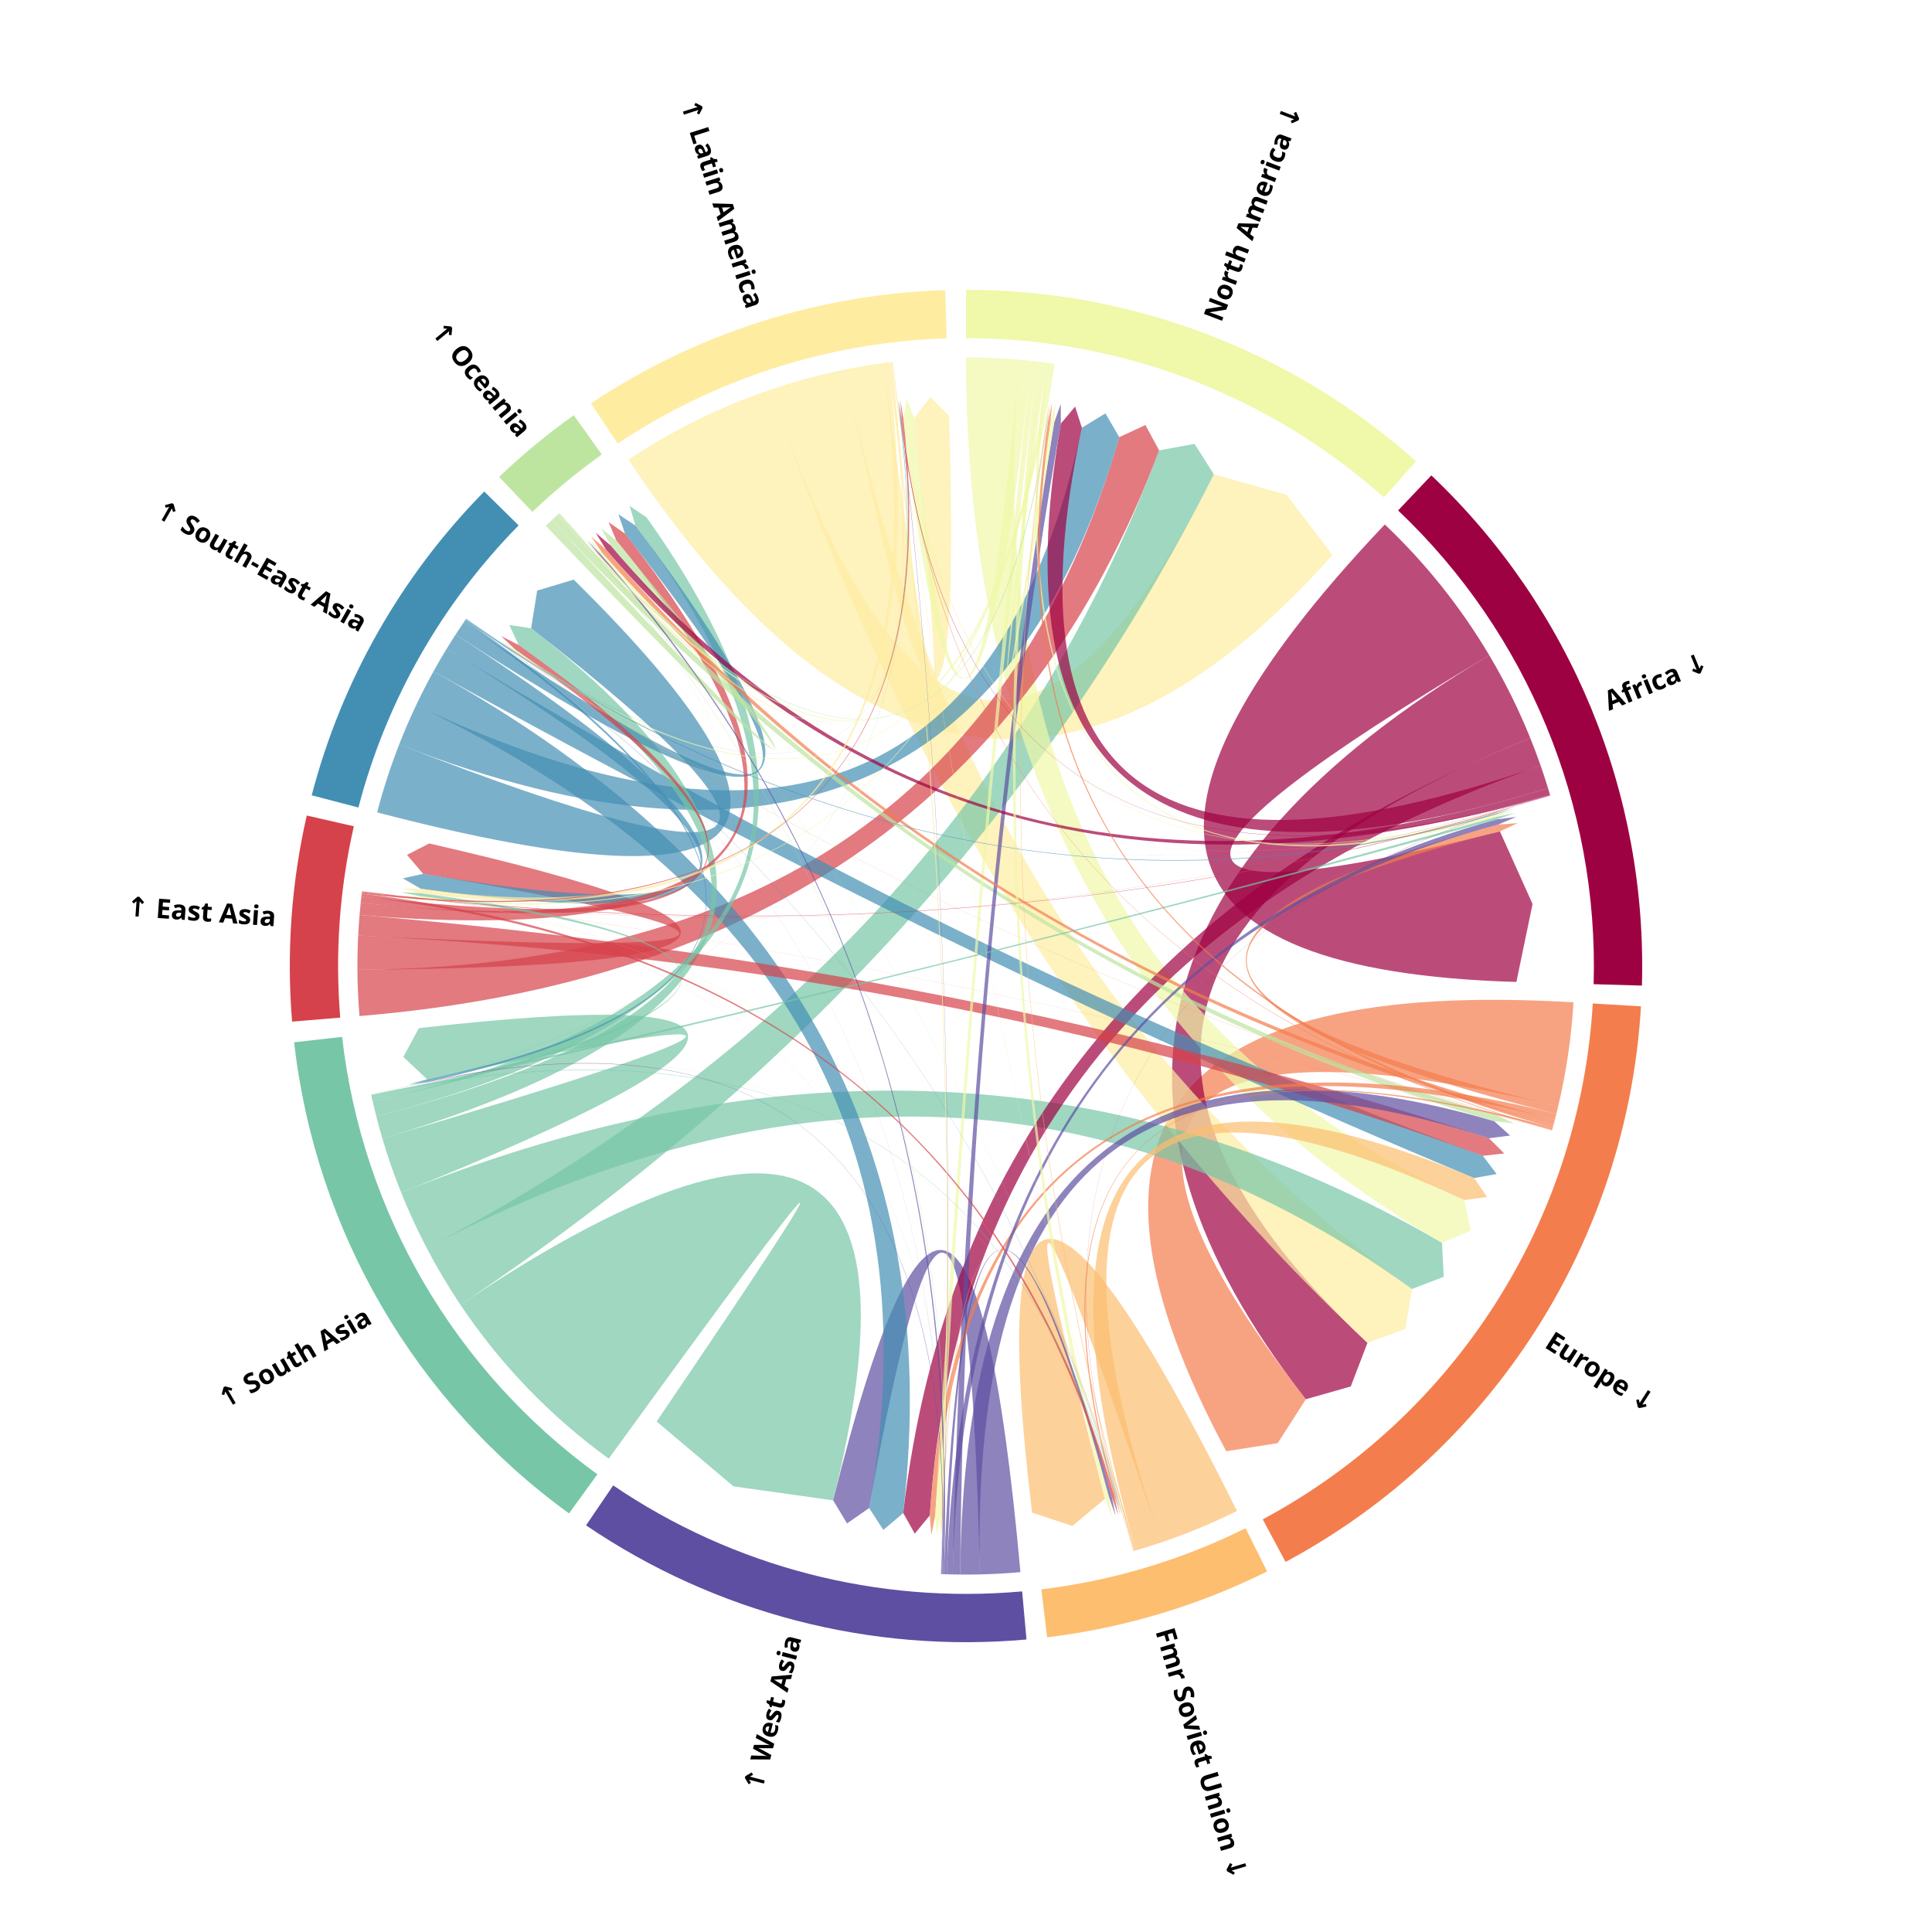
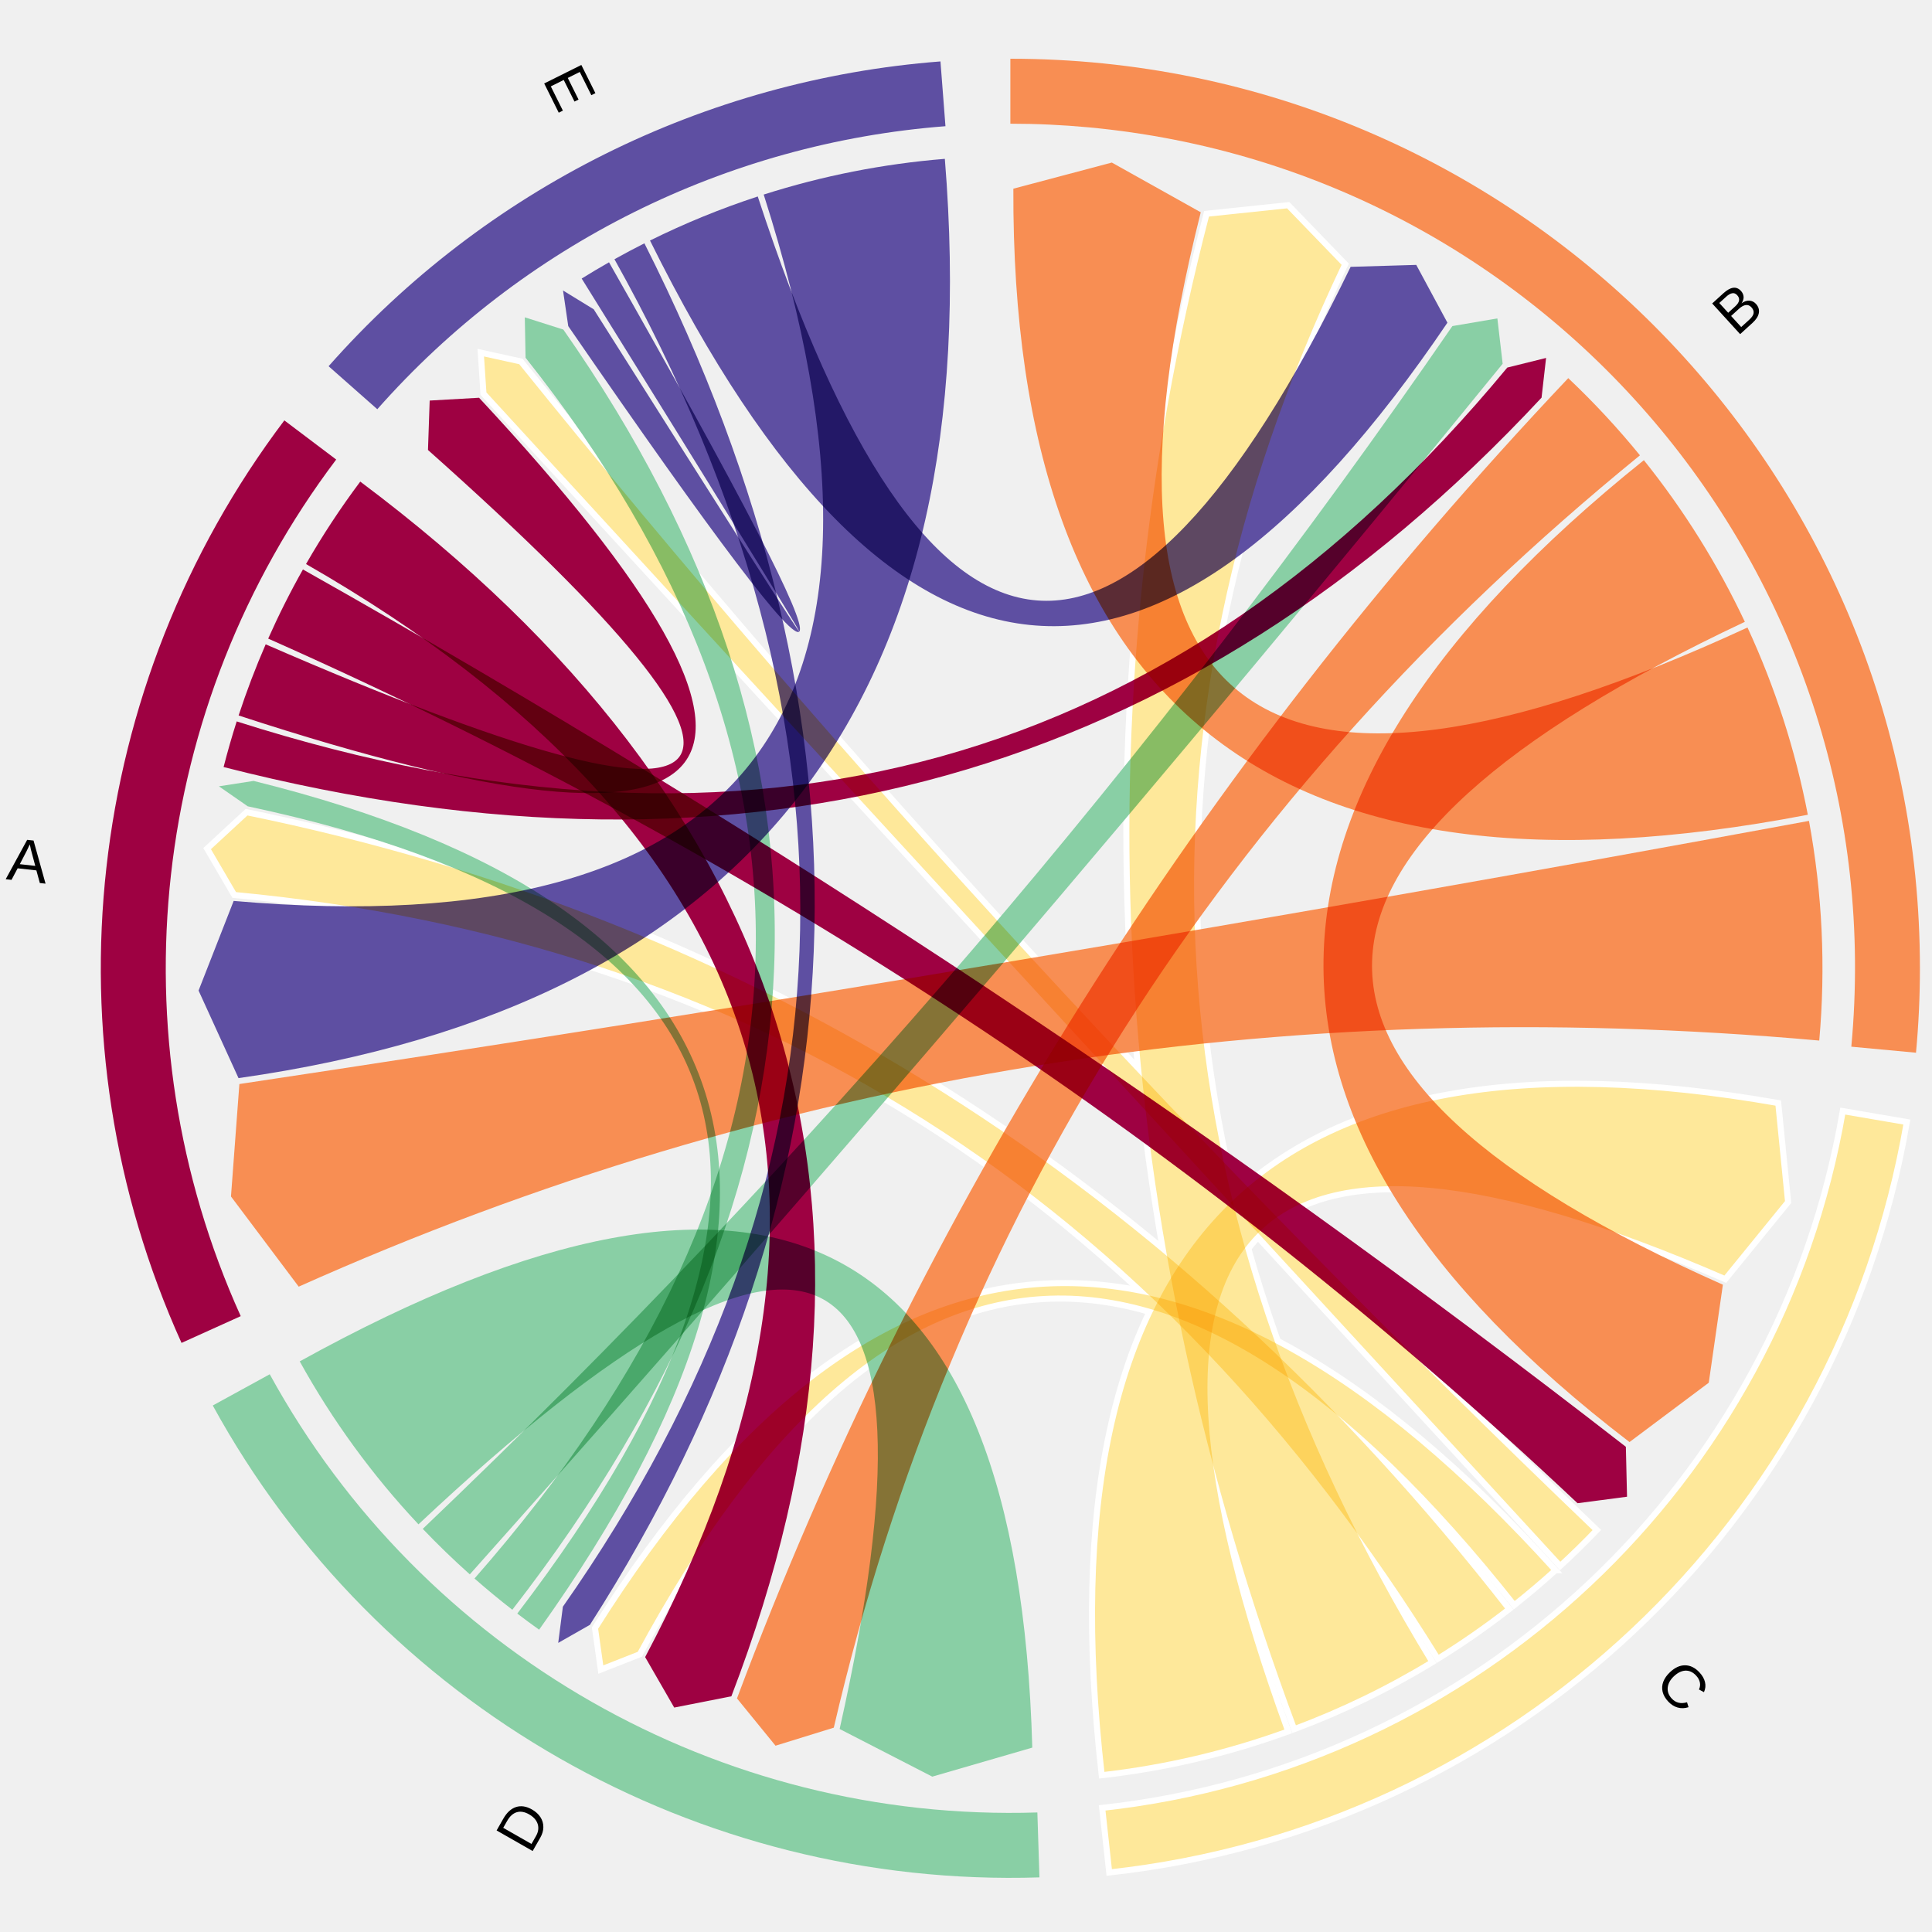
- <svg xmlns="http://www.w3.org/2000/svg" width="1000" height="1000">
-   <rect width="1000" height="1000" x="0" y="0" fill="#FFFFFF" id="backgorund" />
-   <g transform="translate(500,500)" id="chord_diagram">
-     <g>
-       <g>
-         <path fill="rgb(240, 248, 169)" d="M2.1431318985078682e-14,-350A350,350,0,0,1,232.935,-261.23L216.297,-242.571A325,325,0,0,0,1.990051048614449e-14,-325Z" />
-       </g>
-       <g>
-         <path fill="rgb(158, 1, 66)" d="M240.862,-253.94A350,350,0,0,1,349.853,10.138L324.864,9.414A325,325,0,0,0,223.657,-235.802Z" />
-       </g>
-       <g>
-         <path fill="rgb(244, 125, 77)" d="M349.376,20.896A350,350,0,0,1,165.412,308.446L153.597,286.414A325,325,0,0,0,324.42,19.403Z" />
-       </g>
-       <g>
-         <path fill="rgb(253, 190, 112)" d="M155.845,313.389A350,350,0,0,1,42.012,347.469L39.011,322.65A325,325,0,0,0,144.713,291.004Z" />
-       </g>
-       <g>
-         <path fill="rgb(94, 79, 162)" d="M31.302,348.597A350,350,0,0,1,-196.664,289.523L-182.616,268.843A325,325,0,0,0,29.066,323.698Z" />
-       </g>
-       <g>
-         <path fill="rgb(119, 198, 167)" d="M-205.478,283.335A350,350,0,0,1,-347.764,39.5L-322.924,36.678A325,325,0,0,0,-190.801,263.097Z" />
-       </g>
-       <g>
-         <path fill="rgb(214, 66, 75)" d="M-348.815,28.782A350,350,0,0,1,-341.225,-77.883L-316.851,-72.32A325,325,0,0,0,-323.899,26.727Z" />
-       </g>
-       <g>
-         <path fill="rgb(67, 143, 180)" d="M-338.667,-88.344A350,350,0,0,1,-249.361,-245.599L-231.55,-228.056A325,325,0,0,0,-314.477,-82.034Z" />
-       </g>
-       <g>
-         <path fill="rgb(190, 229, 160)" d="M-241.688,-253.154A350,350,0,0,1,-203.014,-285.106L-188.513,-264.741A325,325,0,0,0,-224.424,-235.072Z" />
-       </g>
-       <g>
-         <path fill="rgb(254, 237, 161)" d="M-194.147,-291.216A350,350,0,0,1,-10.768,-349.834L-9.998,-324.846A325,325,0,0,0,-180.279,-270.415Z" />
-       </g>
-     </g>
-     <g fill-opacity="0.7">
-       <path fill="rgb(119, 198, 167)" d="M-184.93,255.002A315,315,0,0,1,-261.692,175.334Q0,0,-68.751,276.583L-120.331,269.343L-160.14,235.754Q0,0,-184.93,255.002Z" />
-       <path fill="rgb(158, 1, 66)" d="M216.776,-228.546A315,315,0,0,1,270.854,-160.82Q0,0,276.347,-69.693L293.248,-32.102L284.88,8.255Q0,0,216.776,-228.546Z" />
-       <path fill="rgb(254, 237, 161)" d="M-174.732,-262.095A315,315,0,0,1,-101.1,-298.335Q0,0,128.292,-254.492L165.977,-243.879L189.676,-212.716Q0,0,-174.732,-262.095Z" />
-       <path fill="rgb(244, 125, 77)" d="M314.438,18.806A315,315,0,0,1,306.511,72.638Q0,0,175.906,224.237L161.351,246.963L134.693,251.163Q0,0,314.438,18.806Z" />
-       <path fill="rgb(158, 1, 66)" d="M270.854,-160.82A315,315,0,0,1,292.059,-118.011Q0,0,207.793,195.056L199.155,217.629L175.906,224.237Q0,0,270.854,-160.82Z" />
-       <path fill="rgb(253, 190, 112)" d="M140.26,282.05A315,315,0,0,1,101.109,298.332Q0,0,71.899,275.782L55.041,289.82L34.209,282.939Q0,0,140.26,282.05Z" />
-       <path fill="rgb(254, 237, 161)" d="M-101.1,-298.335A315,315,0,0,1,-62.518,-308.734Q0,0,230.815,167.181L227.457,187.852L207.793,195.056Q0,0,-101.1,-298.335Z" />
-       <path fill="rgb(67, 143, 180)" d="M-304.8,-79.509A315,315,0,0,1,-293.382,-114.682Q0,0,-225.089,-174.814L-221.964,-194.311L-203.051,-199.988Q0,0,-304.8,-79.509Z" />
-       <path fill="rgb(119, 198, 167)" d="M-261.692,175.334A315,315,0,0,1,-279.155,145.936Q0,0,99.951,-266.898L118.3,-270.241L128.292,-254.492Q0,0,-261.692,175.334Z" />
-       <path fill="rgb(119, 198, 167)" d="M-279.155,145.936A315,315,0,0,1,-292.345,117.301Q0,0,246.37,143.271L247.274,160.874L230.815,167.181Q0,0,-279.155,145.936Z" />
-       <path fill="rgb(119, 198, 167)" d="M-292.345,117.301A315,315,0,0,1,-302.081,89.285Q0,0,-278.899,58.656L-291.223,47.056L-283.179,32.164Q0,0,-292.345,117.301Z" />
-       <path fill="rgb(240, 248, 169)" d="M1.9288187086570814e-14,-315A315,315,0,0,1,27.549,-313.793Q0,0,257.956,121.175L261.262,136.994L246.37,143.271Q0,0,1.9288187086570814e-14,-315Z" />
-       <path fill="rgb(214, 66, 75)" d="M-313.933,25.904A315,315,0,0,1,-314.994,1.934Q0,0,79.346,-273.732L92.862,-280.003L99.951,-266.898Q0,0,-313.933,25.904Z" />
-       <path fill="rgb(67, 143, 180)" d="M-293.382,-114.682A315,315,0,0,1,-284.632,-134.943Q0,0,59.984,-278.616L72.154,-286.04L79.346,-273.732Q0,0,-293.382,-114.682Z" />
-       <path fill="rgb(94, 79, 162)" d="M28.172,313.738A315,315,0,0,1,7.173,314.918Q0,0,-50.141,280.555L-61.566,288.504L-68.751,276.583Q0,0,28.172,313.738Z" />
-       <path fill="rgb(254, 237, 161)" d="M-62.518,-308.734A315,315,0,0,1,-42.857,-312.071Q0,0,-26.776,-283.739L-18.404,-294.425L-8.768,-284.865Q0,0,-62.518,-308.734Z" />
-       <path fill="rgb(67, 143, 180)" d="M-284.632,-134.943A315,315,0,0,1,-275.631,-152.487Q0,0,-32.49,283.142L-42.786,291.881L-50.141,280.555Q0,0,-284.632,-134.943Z" />
-       <path fill="rgb(214, 66, 75)" d="M-314.994,1.934A315,315,0,0,1,-314.604,-15.784Q0,0,-280.981,-47.692L-289.336,-57.528L-277.854,-63.419Q0,0,-314.994,1.934Z" />
-       <path fill="rgb(158, 1, 66)" d="M292.059,-118.011A315,315,0,0,1,297.434,-103.722Q0,0,-18.734,284.384L-26.518,293.806L-32.49,283.142Q0,0,292.059,-118.011Z" />
-       <path fill="rgb(253, 190, 112)" d="M101.109,298.332A315,315,0,0,1,87.926,302.48Q0,0,263.023,109.744L269.695,119.54L257.956,121.175Q0,0,101.109,298.332Z" />
-       <path fill="rgb(67, 143, 180)" d="M-275.631,-152.487A315,315,0,0,1,-268.772,-164.276Q0,0,267.527,98.255L274.648,107.674L263.023,109.744Q0,0,-275.631,-152.487Z" />
-       <path fill="rgb(158, 1, 66)" d="M297.434,-103.722A315,315,0,0,1,301.247,-92.06Q0,0,49.088,-280.741L56.461,-289.547L59.984,-278.616Q0,0,297.434,-103.722Z" />
-       <path fill="rgb(119, 198, 167)" d="M-302.081,89.285A315,315,0,0,1,-305.246,77.783Q0,0,-231.547,-166.165L-236.372,-176.503L-225.089,-174.814Q0,0,-302.081,89.285Z" />
-       <path fill="rgb(214, 66, 75)" d="M-314.604,-15.784A315,315,0,0,1,-313.892,-26.394Q0,0,270.691,89.169L278.591,97.014L267.527,98.255Q0,0,-314.604,-15.784Z" />
-       <path fill="rgb(94, 79, 162)" d="M7.173,314.918A315,315,0,0,1,-3.026,314.985Q0,0,273.436,80.359L281.647,87.75L270.691,89.169Q0,0,7.173,314.918Z" />
-       <path fill="rgb(67, 143, 180)" d="M-268.772,-164.276A315,315,0,0,1,-264.171,-171.577Q0,0,-282.182,-39.978L-291.489,-45.377L-280.981,-47.692Q0,0,-268.772,-164.276Z" />
-       <path fill="rgb(119, 198, 167)" d="M-305.246,77.783A315,315,0,0,1,-307.096,70.122Q0,0,-171.068,-227.949L-174.105,-238.144L-165.312,-232.157Q0,0,-305.246,77.783Z" />
-       <path fill="rgb(67, 143, 180)" d="M-264.171,-171.577A315,315,0,0,1,-259.973,-177.874Q0,0,-176.495,-223.773L-179.892,-233.803L-171.068,-227.949Q0,0,-264.171,-171.577Z" />
-       <path fill="rgb(214, 66, 75)" d="M-313.892,-26.394A315,315,0,0,1,-313.299,-32.69Q0,0,-180.951,-220.185L-185.003,-229.78L-176.495,-223.773Q0,0,-313.892,-26.394Z" />
-       <path fill="rgb(240, 248, 169)" d="M27.549,-313.793A315,315,0,0,1,33.801,-313.181Q0,0,-32.428,-283.149L-30.642,-293.404L-26.776,-283.739Q0,0,27.549,-313.793Z" />
-       <path fill="rgb(190, 229, 160)" d="M-217.519,-227.839A315,315,0,0,1,-214.369,-230.805Q0,0,-183.958,-217.68L-188.861,-226.62L-180.951,-220.185Q0,0,-217.519,-227.839Z" />
-       <path fill="rgb(244, 125, 77)" d="M306.511,72.638A315,315,0,0,1,305.56,76.537Q0,0,275.437,-73.208L285.578,-73.959L276.347,-69.693Q0,0,306.511,72.638Z" />
-       <path fill="rgb(190, 229, 160)" d="M-214.369,-230.805A315,315,0,0,1,-211.521,-233.418Q0,0,274.402,76.998L283.536,81.441L273.436,80.359Q0,0,-214.369,-230.805Z" />
-       <path fill="rgb(94, 79, 162)" d="M-3.026,314.985A315,315,0,0,1,-6.866,314.925Q0,0,45.662,-281.318L49.039,-290.896L49.088,-280.741Q0,0,-3.026,314.985Z" />
-       <path fill="rgb(158, 1, 66)" d="M301.247,-92.06A315,315,0,0,1,302.263,-88.67Q0,0,-186.392,-215.599L-191.675,-224.244L-183.958,-217.68Q0,0,301.247,-92.06Z" />
-       <path fill="rgb(214, 66, 75)" d="M-313.299,-32.69A315,315,0,0,1,-312.94,-35.966Q0,0,-233.273,-163.734L-240.568,-170.74L-231.547,-166.165Q0,0,-313.299,-32.69Z" />
-       <path fill="rgb(244, 125, 77)" d="M305.56,76.537A315,315,0,0,1,304.795,79.529Q0,0,-15.945,284.554L-17.948,294.454L-18.734,284.384Q0,0,305.56,76.537Z" />
-       <path fill="rgb(94, 79, 162)" d="M-6.866,314.925A315,315,0,0,1,-9.93,314.843Q0,0,274.712,-75.884L284.73,-77.163L275.437,-73.208Q0,0,-6.866,314.925Z" />
-       <path fill="rgb(240, 248, 169)" d="M33.801,-313.181A315,315,0,0,1,36.74,-312.85Q0,0,-13.272,284.691L-15.121,294.612L-15.945,284.554Q0,0,33.801,-313.181Z" />
-       <path fill="rgb(244, 125, 77)" d="M304.795,79.529A315,315,0,0,1,304.053,82.323Q0,0,-188.363,-213.88L-193.954,-222.276L-186.392,-215.599Q0,0,304.795,79.529Z" />
-       <path fill="rgb(240, 248, 169)" d="M36.74,-312.85A315,315,0,0,1,39.281,-312.541Q0,0,74.138,275.188L75.581,285.153L71.899,275.782Q0,0,36.74,-312.85Z" />
-       <path fill="rgb(254, 237, 161)" d="M-42.857,-312.071A315,315,0,0,1,-40.334,-312.407Q0,0,-282.496,-37.697L-292.248,-40.2L-282.182,-39.978Q0,0,-42.857,-312.071Z" />
-       <path fill="rgb(240, 248, 169)" d="M39.281,-312.541A315,315,0,0,1,41.443,-312.262Q0,0,43.714,-281.628L46.257,-291.351L45.662,-281.318Q0,0,39.281,-312.541Z" />
-       <path fill="rgb(119, 198, 167)" d="M-307.096,70.122A315,315,0,0,1,-307.463,68.493Q0,0,-282.692,-36.199L-292.51,-38.244L-282.496,-37.697Q0,0,-307.096,70.122Z" />
-       <path fill="rgb(94, 79, 162)" d="M-9.93,314.843A315,315,0,0,1,-11.471,314.791Q0,0,75.484,274.822L77.436,284.655L74.138,275.188Q0,0,-9.93,314.843Z" />
-       <path fill="rgb(214, 66, 75)" d="M-312.94,-35.966A315,315,0,0,1,-312.767,-37.439Q0,0,76.777,274.464L78.802,284.28L75.484,274.822Q0,0,-312.94,-35.966Z" />
-       <path fill="rgb(119, 198, 167)" d="M-307.463,68.493A315,315,0,0,1,-307.773,67.087Q0,0,274.362,-77.139L284.17,-79.197L274.712,-75.884Q0,0,-307.463,68.493Z" />
-       <path fill="rgb(240, 248, 169)" d="M41.443,-312.262A315,315,0,0,1,42.861,-312.07Q0,0,274.009,-78.385L283.807,-80.491L274.362,-77.139Q0,0,41.443,-312.262Z" />
-       <path fill="rgb(244, 125, 77)" d="M304.053,82.323A315,315,0,0,1,303.687,83.662Q0,0,42.472,-281.818L44.605,-291.608L43.714,-281.628Q0,0,304.053,82.323Z" />
-       <path fill="rgb(67, 143, 180)" d="M-259.973,-177.874A315,315,0,0,1,-259.213,-178.979Q0,0,-278.646,59.843L-288.555,61.329L-278.899,58.656Q0,0,-259.973,-177.874Z" />
-       <path fill="rgb(240, 248, 169)" d="M42.861,-312.07A315,315,0,0,1,44.036,-311.907Q0,0,-189.167,-213.168L-195.389,-221.016L-188.363,-213.88Q0,0,42.861,-312.07Z" />
-       <path fill="rgb(240, 248, 169)" d="M44.036,-311.907A315,315,0,0,1,44.974,-311.773Q0,0,-233.764,-163.032L-241.712,-169.116L-233.273,-163.734Q0,0,44.036,-311.907Z" />
-       <path fill="rgb(94, 79, 162)" d="M-11.471,314.791A315,315,0,0,1,-12.37,314.757Q0,0,-189.776,-212.627L-196.12,-220.368L-189.167,-213.168Q0,0,-11.471,314.791Z" />
-       <path fill="rgb(240, 248, 169)" d="M44.974,-311.773A315,315,0,0,1,45.853,-311.645Q0,0,-282.793,-35.402L-292.663,-37.057L-282.692,-36.199Q0,0,44.974,-311.773Z" />
-       <path fill="rgb(254, 237, 161)" d="M-40.334,-312.407A315,315,0,0,1,-39.463,-312.518Q0,0,-12.479,284.727L-13.327,294.699L-13.272,284.691Q0,0,-40.334,-312.407Z" />
-       <path fill="rgb(244, 125, 77)" d="M303.687,83.662A315,315,0,0,1,303.46,84.483Q0,0,77.518,274.255L79.855,283.986L76.777,274.464Q0,0,303.687,83.662Z" />
-       <path fill="rgb(254, 237, 161)" d="M-39.463,-312.518A315,315,0,0,1,-38.652,-312.62Q0,0,-190.327,-212.134L-196.72,-219.832L-189.776,-212.627Q0,0,-39.463,-312.518Z" />
-       <path fill="rgb(214, 66, 75)" d="M-312.767,-37.439A315,315,0,0,1,-312.672,-38.23Q0,0,-33.145,-283.066L-33.937,-293.041L-32.428,-283.149Q0,0,-312.767,-37.439Z" />
-       <path fill="rgb(190, 229, 160)" d="M-211.521,-233.418A315,315,0,0,1,-211.065,-233.831Q0,0,41.921,-281.9L43.677,-291.749L42.472,-281.818Q0,0,-211.521,-233.418Z" />
-       <path fill="rgb(67, 143, 180)" d="M-259.213,-178.979A315,315,0,0,1,-258.883,-179.456Q0,0,273.864,-78.89L283.548,-81.397L274.009,-78.385Q0,0,-259.213,-178.979Z" />
-       <path fill="rgb(254, 237, 161)" d="M-38.652,-312.62A315,315,0,0,1,-38.142,-312.682Q0,0,273.735,-79.336L283.406,-81.889L273.864,-78.89Q0,0,-38.652,-312.62Z" />
-       <path fill="rgb(253, 190, 112)" d="M87.926,302.48A315,315,0,0,1,87.439,302.621Q0,0,-12.021,284.746L-12.679,294.727L-12.479,284.727Q0,0,87.926,302.48Z" />
-       <path fill="rgb(253, 190, 112)" d="M87.439,302.621A315,315,0,0,1,86.975,302.755Q0,0,41.489,-281.964L43.169,-291.824L41.921,-281.9Q0,0,87.439,302.621Z" />
-       <path fill="rgb(214, 66, 75)" d="M-312.672,-38.23A315,315,0,0,1,-312.624,-38.615Q0,0,273.637,-79.673L283.289,-82.294L273.735,-79.336Q0,0,-312.672,-38.23Z" />
-       <path fill="rgb(244, 125, 77)" d="M303.46,84.483A315,315,0,0,1,303.359,84.841Q0,0,-33.479,-283.027L-34.481,-292.978L-33.145,-283.066Q0,0,303.46,84.483Z" />
-       <path fill="rgb(119, 198, 167)" d="M-307.773,67.087A315,315,0,0,1,-307.85,66.732Q0,0,77.834,274.166L80.402,283.832L77.518,274.255Q0,0,-307.773,67.087Z" />
-       <path fill="rgb(94, 79, 162)" d="M-12.37,314.757A315,315,0,0,1,-12.677,314.745Q0,0,-278.588,60.115L-288.393,62.083L-278.646,59.843Q0,0,-12.37,314.757Z" />
-       <path fill="rgb(158, 1, 66)" d="M302.263,-88.67A315,315,0,0,1,302.341,-88.402Q0,0,-33.73,-282.997L-34.784,-292.942L-33.479,-283.027Q0,0,302.263,-88.67Z" />
-       <path fill="rgb(190, 229, 160)" d="M-211.065,-233.831A315,315,0,0,1,-210.864,-234.011Q0,0,-233.904,-162.832L-242.039,-168.649L-233.764,-163.032Q0,0,-211.065,-233.831Z" />
-       <path fill="rgb(190, 229, 160)" d="M-210.864,-234.011A315,315,0,0,1,-210.674,-234.183Q0,0,-11.788,284.756L-12.322,294.743L-12.021,284.746Q0,0,-210.864,-234.011Z" />
-       <path fill="rgb(254, 237, 161)" d="M-38.142,-312.682A315,315,0,0,1,-37.905,-312.711Q0,0,78.043,274.106L80.673,283.755L77.834,274.166Q0,0,-38.142,-312.682Z" />
-       <path fill="rgb(94, 79, 162)" d="M-12.677,314.745A315,315,0,0,1,-12.891,314.736Q0,0,-33.923,-282.974L-35.014,-292.915L-33.73,-282.997Q0,0,-12.677,314.745Z" />
-       <path fill="rgb(67, 143, 180)" d="M-258.883,-179.456A315,315,0,0,1,-258.778,-179.608Q0,0,78.204,274.061L80.864,283.701L78.043,274.106Q0,0,-258.883,-179.456Z" />
-       <path fill="rgb(244, 125, 77)" d="M303.359,84.841A315,315,0,0,1,303.318,84.989Q0,0,-233.983,-162.718L-242.152,-168.486L-233.904,-162.832Q0,0,303.359,84.841Z" />
-       <path fill="rgb(119, 198, 167)" d="M-307.85,66.732A315,315,0,0,1,-307.883,66.583Q0,0,-34.06,-282.957L-35.184,-292.894L-33.923,-282.974Q0,0,-307.85,66.732Z" />
-       <path fill="rgb(67, 143, 180)" d="M-258.778,-179.608A315,315,0,0,1,-258.699,-179.722Q0,0,-34.184,-282.942L-35.319,-292.878L-34.06,-282.957Q0,0,-258.778,-179.608Z" />
-       <path fill="rgb(190, 229, 160)" d="M-210.674,-234.183A315,315,0,0,1,-210.578,-234.269Q0,0,-282.807,-35.287L-292.723,-36.584L-282.793,-35.402Q0,0,-210.674,-234.183Z" />
-       <path fill="rgb(253, 190, 112)" d="M86.975,302.755A315,315,0,0,1,86.853,302.79Q0,0,-282.821,-35.172L-292.738,-36.465L-282.807,-35.287Q0,0,86.975,302.755Z" />
-       <path fill="rgb(253, 190, 112)" d="M86.853,302.79A315,315,0,0,1,86.734,302.824Q0,0,-278.564,60.223L-288.351,62.28L-278.588,60.115Q0,0,86.853,302.79Z" />
-       <path fill="rgb(244, 125, 77)" d="M303.318,84.989A315,315,0,0,1,303.286,85.103Q0,0,-282.835,-35.066L-292.752,-36.351L-282.821,-35.172Q0,0,303.318,84.989Z" />
-       <path fill="rgb(190, 229, 160)" d="M-210.578,-234.269A315,315,0,0,1,-210.491,-234.347Q0,0,78.306,274.031L81,283.662L78.204,274.061Q0,0,-210.578,-234.269Z" />
-       <path fill="rgb(158, 1, 66)" d="M302.341,-88.402A315,315,0,0,1,302.372,-88.296Q0,0,78.402,274.004L81.103,283.632L78.306,274.031Q0,0,302.341,-88.402Z" />
-       <path fill="rgb(190, 229, 160)" d="M-210.491,-234.347A315,315,0,0,1,-210.411,-234.419Q0,0,273.61,-79.767L283.224,-82.517L273.637,-79.673Q0,0,-210.491,-234.347Z" />
-       <path fill="rgb(158, 1, 66)" d="M302.372,-88.296A315,315,0,0,1,302.393,-88.226Q0,0,-282.843,-35L-292.763,-36.262L-282.835,-35.066Q0,0,302.372,-88.296Z" />
-       <path fill="rgb(94, 79, 162)" d="M-12.891,314.736A315,315,0,0,1,-12.962,314.733Q0,0,-234.019,-162.665L-242.212,-168.4L-233.983,-162.718Q0,0,-12.891,314.736Z" />
-       <path fill="rgb(214, 66, 75)" d="M-312.624,-38.615A315,315,0,0,1,-312.617,-38.673Q0,0,-11.736,284.758L-12.175,294.749L-11.788,284.756Q0,0,-312.624,-38.615Z" />
-       <path fill="rgb(254, 237, 161)" d="M-37.905,-312.711A315,315,0,0,1,-37.847,-312.718Q0,0,-234.049,-162.622L-242.246,-168.35L-234.019,-162.665Q0,0,-37.905,-312.711Z" />
-       <path fill="rgb(190, 229, 160)" d="M-210.411,-234.419A315,315,0,0,1,-210.381,-234.446Q0,0,-34.22,-282.938L-35.402,-292.868L-34.184,-282.942Q0,0,-210.411,-234.419Z" />
-       <path fill="rgb(253, 190, 112)" d="M86.734,302.824A315,315,0,0,1,86.697,302.834Q0,0,273.6,-79.8L283.205,-82.583L273.61,-79.767Q0,0,86.734,302.824Z" />
-       <path fill="rgb(253, 190, 112)" d="M86.697,302.834A315,315,0,0,1,86.672,302.841Q0,0,-190.344,-212.118L-197.014,-219.569L-190.327,-212.134Q0,0,86.697,302.834Z" />
-       <path fill="rgb(158, 1, 66)" d="M302.393,-88.226A315,315,0,0,1,302.398,-88.206Q0,0,-234.06,-162.607L-242.267,-168.32L-234.049,-162.622Q0,0,302.393,-88.226Z" />
-       <path fill="rgb(253, 190, 112)" d="M86.672,302.841A315,315,0,0,1,86.656,302.846Q0,0,-34.235,-282.936L-35.429,-292.865L-34.22,-282.938Q0,0,86.672,302.841Z" />
-       <path fill="rgb(94, 79, 162)" d="M-12.962,314.733A315,315,0,0,1,-12.971,314.733Q0,0,-282.844,-34.992L-292.768,-36.224L-282.843,-35Q0,0,-12.962,314.733Z" />
-       <path fill="rgb(254, 237, 161)" d="M-37.847,-312.718A315,315,0,0,1,-37.839,-312.719Q0,0,-278.563,60.231L-288.338,62.34L-278.564,60.223Q0,0,-37.847,-312.718Z" />
-       <path fill="rgb(158, 1, 66)" d="M302.398,-88.206A315,315,0,0,1,302.4,-88.2Q0,0,-278.562,60.236L-288.336,62.347L-278.563,60.231Q0,0,302.398,-88.206Z" />
-       <path fill="rgb(240, 248, 169)" d="M45.853,-311.645A315,315,0,0,1,45.856,-311.644Q0,0,-278.561,60.239L-288.336,62.351L-278.562,60.236Q0,0,45.853,-311.645Z" />
-       <path fill="rgb(214, 66, 75)" d="M-312.617,-38.673A315,315,0,0,1,-312.617,-38.676Q0,0,-278.561,60.241L-288.335,62.354L-278.561,60.239Q0,0,-312.617,-38.673Z" />
-       <path fill="rgb(253, 190, 112)" d="M86.656,302.846A315,315,0,0,1,86.655,302.846Q0,0,-234.061,-162.605L-242.273,-168.311L-234.06,-162.607Q0,0,86.656,302.846Z" />
-       <path fill="rgb(244, 125, 77)" d="M303.286,85.103A315,315,0,0,1,303.286,85.103Q0,0,-278.561,60.241L-288.335,62.355L-278.561,60.241Q0,0,303.286,85.103Z" />
-       <path fill="rgb(190, 229, 160)" d="M-210.381,-234.446Q0,0,-278.561,60.242L-288.335,62.355L-278.561,60.241Q0,0,-210.381,-234.446Z" />
-     </g>
-     <g font-size="14" font-family="sans-serif">
-       <g>
+ <svg xmlns="http://www.w3.org/2000/svg" width="320" height="320" viewBox="0 0 320 320">
+   <defs>
+     <style>
+       .cls-1, .cls-2 {
+         fill: #f88e53;
+       }
+ 
+       .cls-3, .cls-4 {
+         fill: #89cfa5;
+       }
+ 
+       .cls-5, .cls-6 {
+         fill: #9e0142;
+       }
+ 
+       .cls-7, .cls-8 {
+         fill: #5e4fa2;
+       }
+ 
+       .cls-8, .cls-4, .cls-6, .cls-2, .cls-9 {
+         mix-blend-mode: multiply;
+       }
+ 
+       .cls-10, .cls-9 {
+         fill: #fee89a;
+         stroke: #fff;
+       }
+ 
+       .cls-11 {
+         letter-spacing: -.055em;
+       }
+ 
+       .cls-11, .cls-12 {
+         font-family: ArialMT, Arial;
+         font-size: 10px;
+       }
+ 
+       .cls-11, .cls-12, .cls-13 {
+         isolation: isolate;
+       }
+     </style>
+   </defs>
+   <g class="cls-13">
+     <g id="Layer_1" data-name="Layer 1">
+       <g id="chord_diagram" data-name="chord diagram">
        <g>
-           <g transform="rotate(-69.13851) translate(350,0)">
-             <text x="8" dy="0.35em" font-weight="bold">North America ↓</text>
+           <g>
+             <path class="cls-1" d="m167.348,9.728c83.203,0,150.652,67.449,150.652,150.652,0,4.668-.217,9.334-.65,13.983l-10.714-.999c7.171-76.926-49.377-145.1-126.303-152.271-4.316-.402-8.649-.604-12.984-.604v-10.761Z" />
+             <path class="cls-10" d="m315.832,185.849c-11.367,66.269-65.271,116.983-132.109,124.291l-1.17-10.697c62.064-6.786,112.118-53.878,122.673-115.413l10.606,1.819Z" />
+             <path class="cls-3" d="m172.165,310.955c-56.719,1.814-109.646-28.398-136.924-78.161l9.436-5.172c25.329,46.208,74.475,74.263,127.143,72.578l.344,10.755Z" />
+             <path class="cls-5" d="m30.067,222.428C7.372,172.214,13.903,113.616,47.096,69.631l8.589,6.482c-30.823,40.843-36.887,95.256-15.813,141.883l-9.806,4.432Z" />
+             <path class="cls-7" d="m54.426,60.658c25.933-29.365,62.284-47.474,101.345-50.484l.827,10.729c-36.271,2.796-70.026,19.611-94.106,46.878l-8.066-7.123Z" />
          </g>
-         </g>
-       </g>
-       <g>
-         <g>
-           <g transform="rotate(-22.42713) translate(350,0)">
-             <text x="8" dy="0.35em" font-weight="bold">Africa ↓</text>
-           </g>
-         </g>
-       </g>
-       <g>
-         <g>
-           <g transform="rotate(32.60959) translate(350,0)">
-             <text x="8" dy="0.35em" font-weight="bold">Europe ↓</text>
-           </g>
-         </g>
-       </g>
-       <g>
-         <g>
-           <g transform="rotate(73.33268) translate(350,0)">
-             <text x="8" dy="0.35em" font-weight="bold">Fmr Soviet Union ↓</text>
-           </g>
-         </g>
-       </g>
-       <g>
-         <g>
-           <g transform="rotate(104.528) translate(350,0)">
-             <text x="8" dy="0.35em" transform="rotate(180) translate(-16)" text-anchor="end" font-weight="bold">↑ West Asia</text>
-           </g>
-         </g>
-       </g>
-       <g>
-         <g>
-           <g transform="rotate(149.735) translate(350,0)">
-             <text x="8" dy="0.35em" transform="rotate(180) translate(-16)" text-anchor="end" font-weight="bold">↑ South Asia</text>
-           </g>
-         </g>
-       </g>
-       <g>
-         <g>
-           <g transform="rotate(184.0701) translate(350,0)">
-             <text x="8" dy="0.35em" transform="rotate(180) translate(-16)" text-anchor="end" font-weight="bold">↑ East Asia</text>
-           </g>
-         </g>
-       </g>
-       <g>
-         <g>
-           <g transform="rotate(209.5924) translate(350,0)">
-             <text x="8" dy="0.35em" transform="rotate(180) translate(-16)" text-anchor="end" font-weight="bold">↑ South-East Asia</text>
-           </g>
-         </g>
-       </g>
-       <g>
-         <g>
-           <g transform="rotate(230.437) translate(350,0)">
-             <text x="8" dy="0.35em" transform="rotate(180) translate(-16)" text-anchor="end" font-weight="bold">↑ Oceania</text>
-           </g>
-         </g>
-       </g>
-       <g>
-         <g>
-           <g transform="rotate(252.2733) translate(350,0)">
-             <text x="8" dy="0.35em" transform="rotate(180) translate(-16)" text-anchor="end" font-weight="bold">↑ Latin America</text>
+           <path class="cls-4" d="m89.296,269.929c-1.221-.87-2.427-1.76-3.619-2.67,54.447-71.252,39.566-115.822-44.642-133.708l-4.777-3.314,5.745-.894c83.563,20.692,99.327,67.554,47.293,140.586Z" />
+           <path class="cls-8" d="m96.344,46.137c1.491-.927,3.001-1.825,4.528-2.693,44.318,77.957,42.068,81.482-6.75,10.575l-.867-5.904,5.088,3.118c46.004,72.764,45.338,71.065-1.999-5.097Z" />
+           <path class="cls-8" d="m101.773,42.937c1.635-.913,3.289-1.792,4.961-2.636,40.409,80.053,37.401,156.327-9.024,228.822l-5.251,2.991.771-5.994c49.412-70.494,52.26-144.888,8.543-223.184Z" />
+           <path class="cls-6" d="m37.034,127.046c.65-2.54,1.374-5.061,2.171-7.559,85.429,27.262,155.58,7.727,210.451-58.606l6.423-1.595-.748,6.575c-58.655,63.012-131.42,83.407-218.296,61.185Z" />
+           <path class="cls-4" d="m84.858,266.627c-2.141-1.662-4.23-3.388-6.267-5.176,59.171-67.381,61.991-134.78,8.459-202.199l-.125-6.693,6.379,2.027c49.362,70.529,46.546,141.209-8.448,212.041Z" />
+           <path class="cls-9" d="m264.49,253.421c-1.964,2.051-3.993,4.039-6.083,5.961-60.706-66.002-120.149-130.727-178.329-194.178l-.452-6.794,6.65,1.462c54.049,67.005,113.453,131.521,178.214,193.549Z" />
+           <path class="cls-9" d="m257.642,260.08c-2.215,2.006-4.497,3.938-6.841,5.793-55.635-70.329-103.909-67.621-144.821,8.123l-6.465,2.538-.966-6.878c45.867-72.85,98.898-76.042,159.094-9.576Z" />
+           <path class="cls-4" d="m77.817,260.765c-2.698-2.407-5.298-4.921-7.794-7.537,64.884-61.899,121.729-128.305,170.536-199.219l7.454-1.269.875,7.51c-54.36,66.753-111.384,133.591-171.071,200.514Z" />
+           <path class="cls-6" d="m39.523,118.503c1.309-3.996,2.805-7.928,4.482-11.783,82.229,35.774,91.19,25.045,26.882-32.187l.282-8.187,8.179-.466c58.667,63.001,45.392,80.542-39.825,52.624Z" />
+           <path class="cls-6" d="m44.421,105.772c1.735-3.906,3.656-7.728,5.755-11.451,78.115,44.039,151.154,92.478,219.118,145.316l.194,8.268-8.2,1.075c-62.627-59.066-134.916-106.802-216.867-143.207Z" />
+           <path class="cls-9" d="m249.987,266.512c-3.8,2.959-7.757,5.712-11.852,8.246-47.191-76.252-113.639-118.427-199.344-126.526l-4.484-7.675,6.527-6.034c84.343,17.238,154.061,61.235,209.153,131.989Z" />
+           <path class="cls-6" d="m50.688,93.422c2.714-4.729,5.714-9.289,8.982-13.654,71.786,53.742,92.275,120.805,61.469,201.191l-9.467,1.868-4.816-8.362c40.328-76.056,21.606-136.404-56.168-181.042Z" />
+           <path class="cls-2" d="m259.751,62.631c4.231,4,8.198,8.27,11.876,12.784-69.519,56.643-114.027,126.89-133.524,210.74l-9.652,2.989-6.383-7.833c30.187-80.62,76.082-153.514,137.683-218.68Z" />
+           <path class="cls-8" d="m107.66,39.838c5.767-2.856,11.732-5.294,17.848-7.296,27.894,85.225,60.627,89.11,98.199,11.655l10.871-.322,5.161,9.574c-48.26,71.287-92.286,66.75-132.079-13.611Z" />
+           <path class="cls-9" d="m237.253,275.299c-7.267,4.42-14.936,8.141-22.905,11.113-31.333-84.021-36.167-167.69-14.503-251.006l13.522-1.42,9.444,9.781c-36.975,77.742-32.161,154.919,14.442,231.532Z" />
+           <path class="cls-8" d="m126.492,32.225c9.744-3.106,19.81-5.091,30.004-5.916,7.235,89.381-31.762,140.135-116.99,152.261l-6.617-14.503,5.813-14.844c85.765,7.439,115.028-31.56,87.791-116.997Z" />
+           <path class="cls-2" d="m272.277,76.22c6.607,8.237,12.22,17.223,16.725,26.773-81.103,38.258-82.315,74.856-3.638,109.795l-2.338,16.232-13.127,9.83c-68.368-52.314-67.576-106.524,2.377-162.631Z" />
+           <path class="cls-9" d="m213.377,286.77c-9.975,3.633-20.346,6.072-30.895,7.266-10.089-89.104,27.262-126.217,112.053-111.337l1.631,16.398-10.401,12.781c-78.944-34.332-103.074-9.368-72.388,74.892Z" />
+           <path class="cls-2" d="m289.44,103.931c4.575,9.896,7.931,20.311,9.992,31.017-88.056,16.955-131.919-17.61-131.588-103.696l16.31-4.327,14.728,8.236c-21.023,83.48,9.163,106.404,90.558,68.771Z" />
+           <path class="cls-4" d="m69.311,252.477c-7.651-8.144-14.257-17.21-19.666-26.989,78.469-43.406,118.914-22.082,121.335,63.971l-16.568,4.808-15.341-7.891c18.851-83.997-4.402-95.297-69.76-33.899Z" />
+           <path class="cls-2" d="m299.624,135.964c2.214,11.995,2.786,24.236,1.701,36.385-89.318-7.98-173.268,5.608-251.85,40.761l-11.218-14.934,1.392-18.626c85.133-12.781,171.791-27.31,259.975-43.587Z" />
+           <g>
+             <g id="B">
+               <text class="cls-12" transform="translate(287.6101 55.90339) rotate(-42.33723)">
+                 <tspan x="0" y="0">B</tspan>
+               </text>
+             </g>
+             <g id="C">
+               <text class="cls-12" transform="translate(273.7347 278.9562) rotate(46.74664)">
+                 <tspan x="0" y="0">C</tspan>
+               </text>
+             </g>
+             <g id="D">
+               <text class="cls-12" transform="translate(87.81388 307.3081) rotate(-60.2807)">
+                 <tspan x="0" y="0">D</tspan>
+               </text>
+             </g>
+             <g id="A">
+               <text class="cls-11" transform="translate(.92797 145.6237) rotate(6.35928)">
+                 <tspan x="0" y="0">A</tspan>
+               </text>
+             </g>
+             <g id="E">
+               <text class="cls-12" transform="translate(89.76574 13.08342) rotate(63.52017)">
+                 <tspan x="0" y="0">E</tspan>
+               </text>
+             </g>
          </g>
        </g>
      </g>
    </g>
  </g>
</svg>
